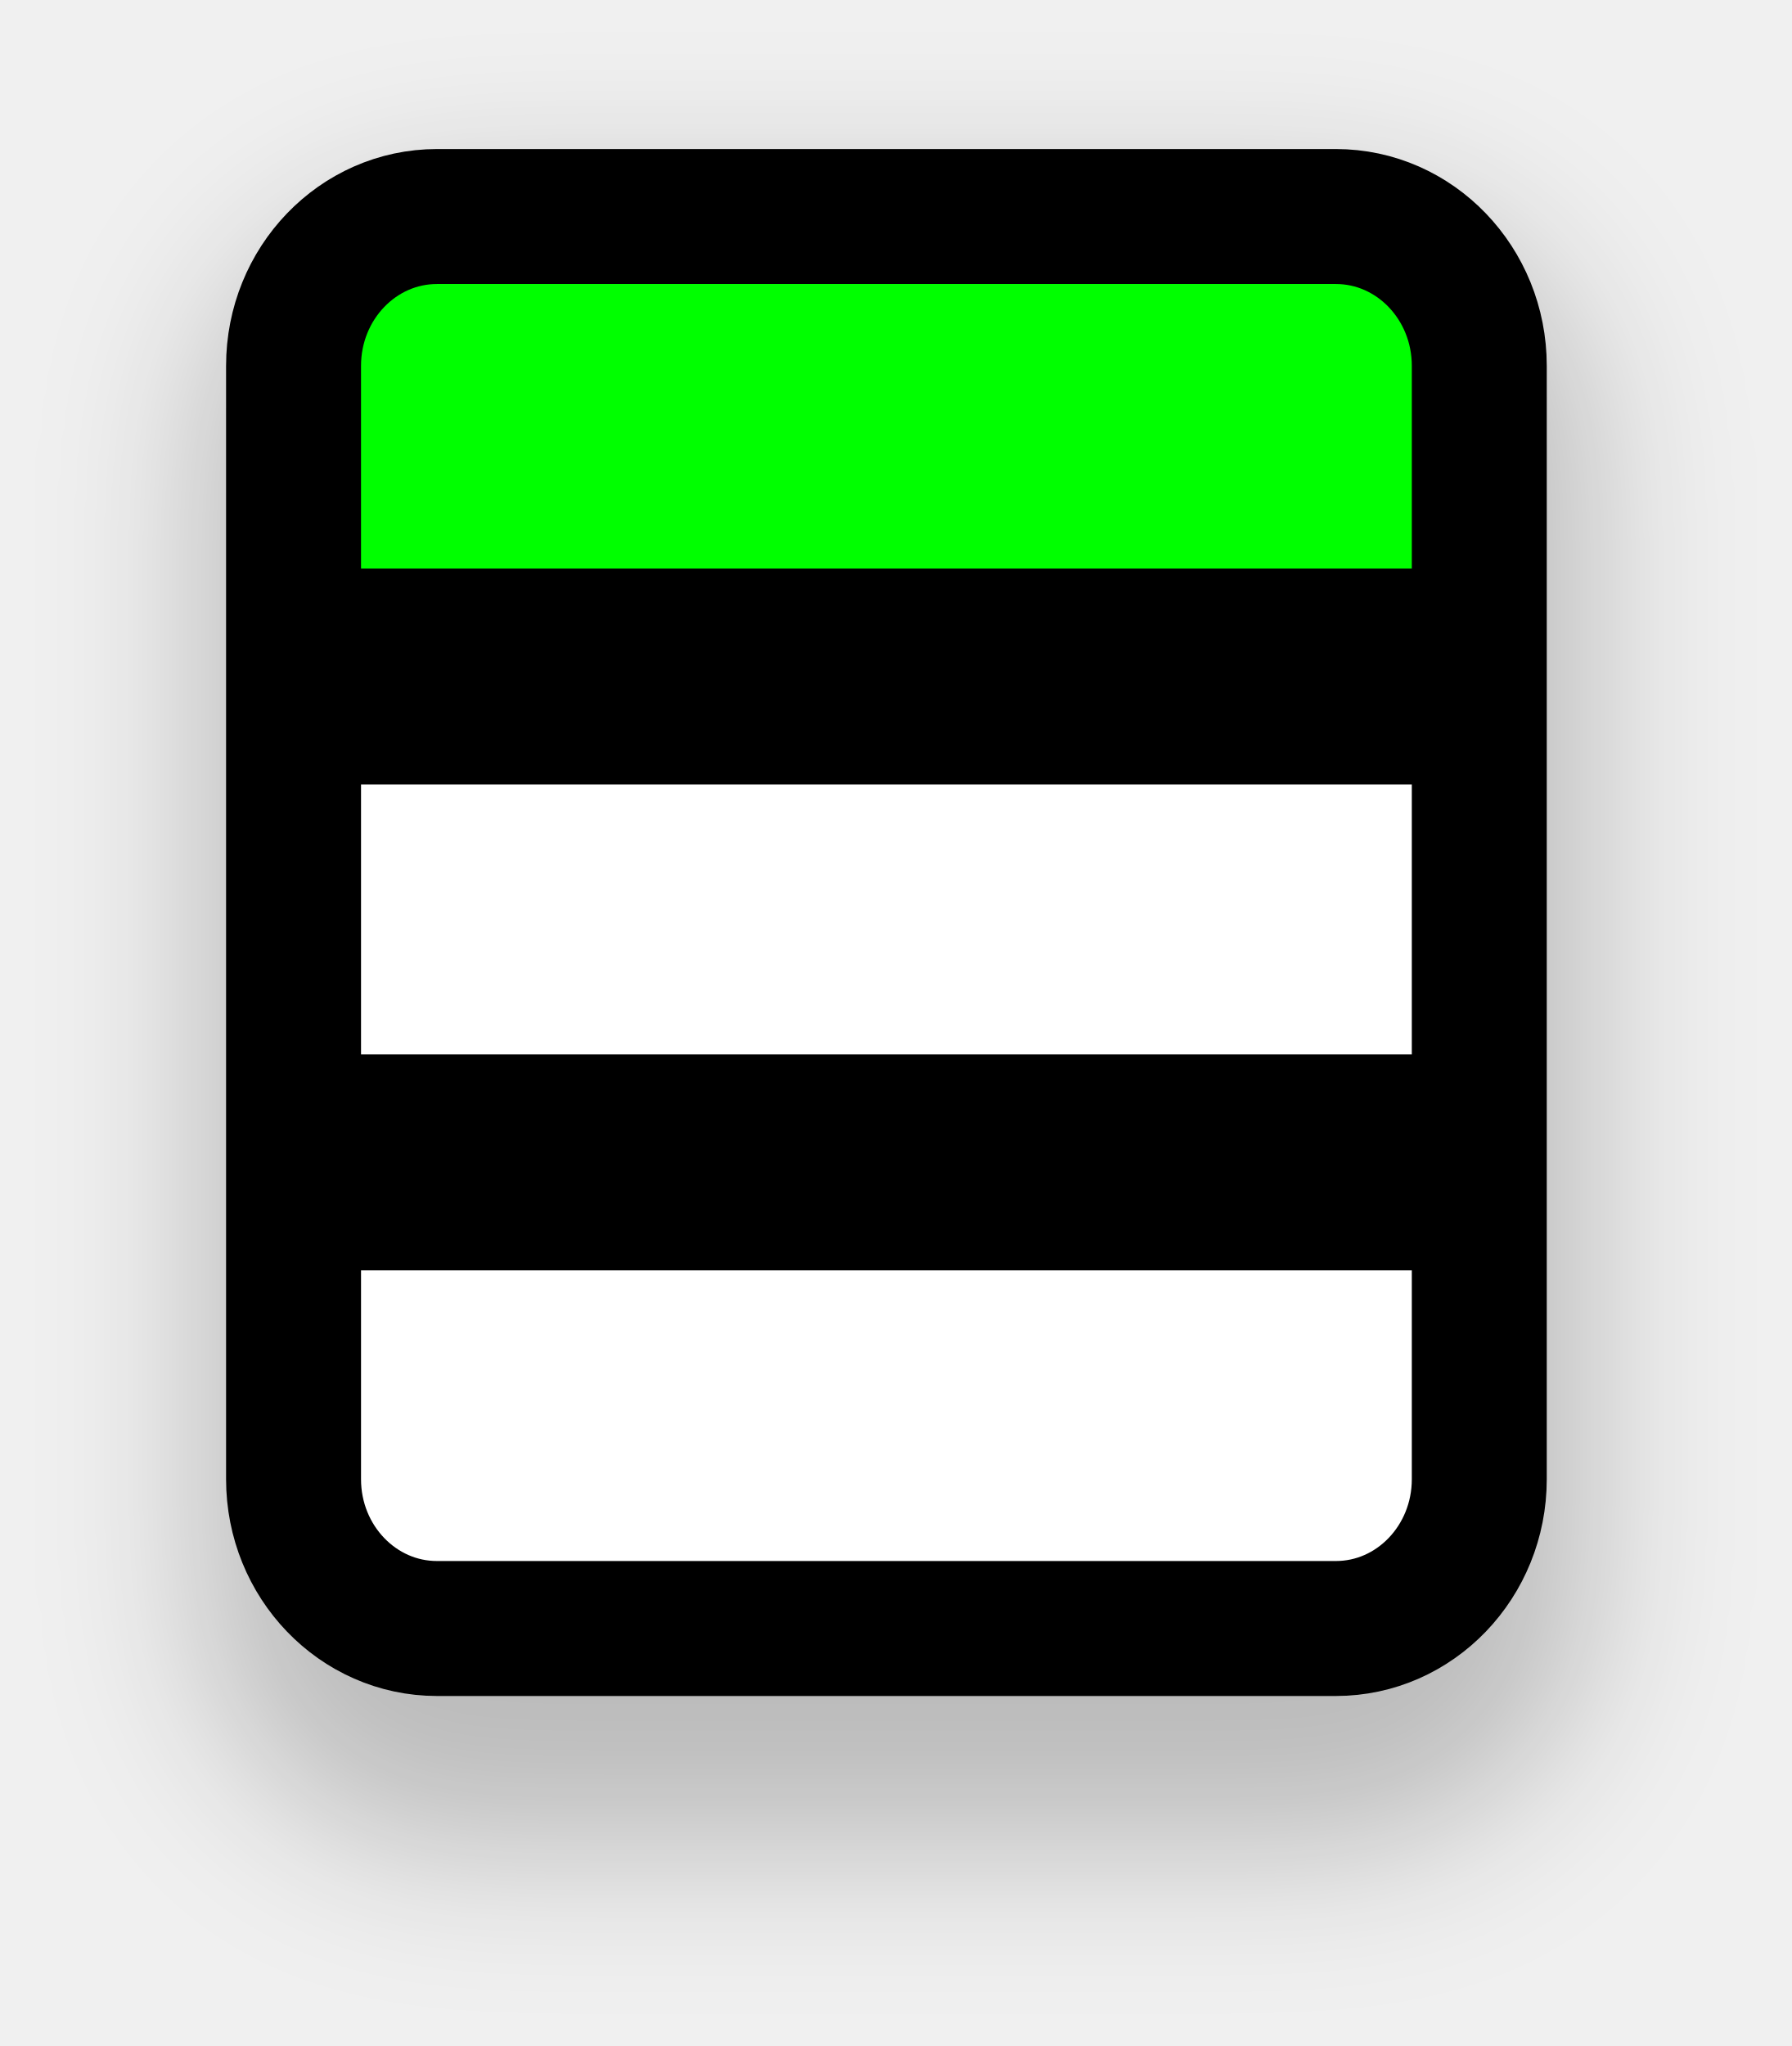
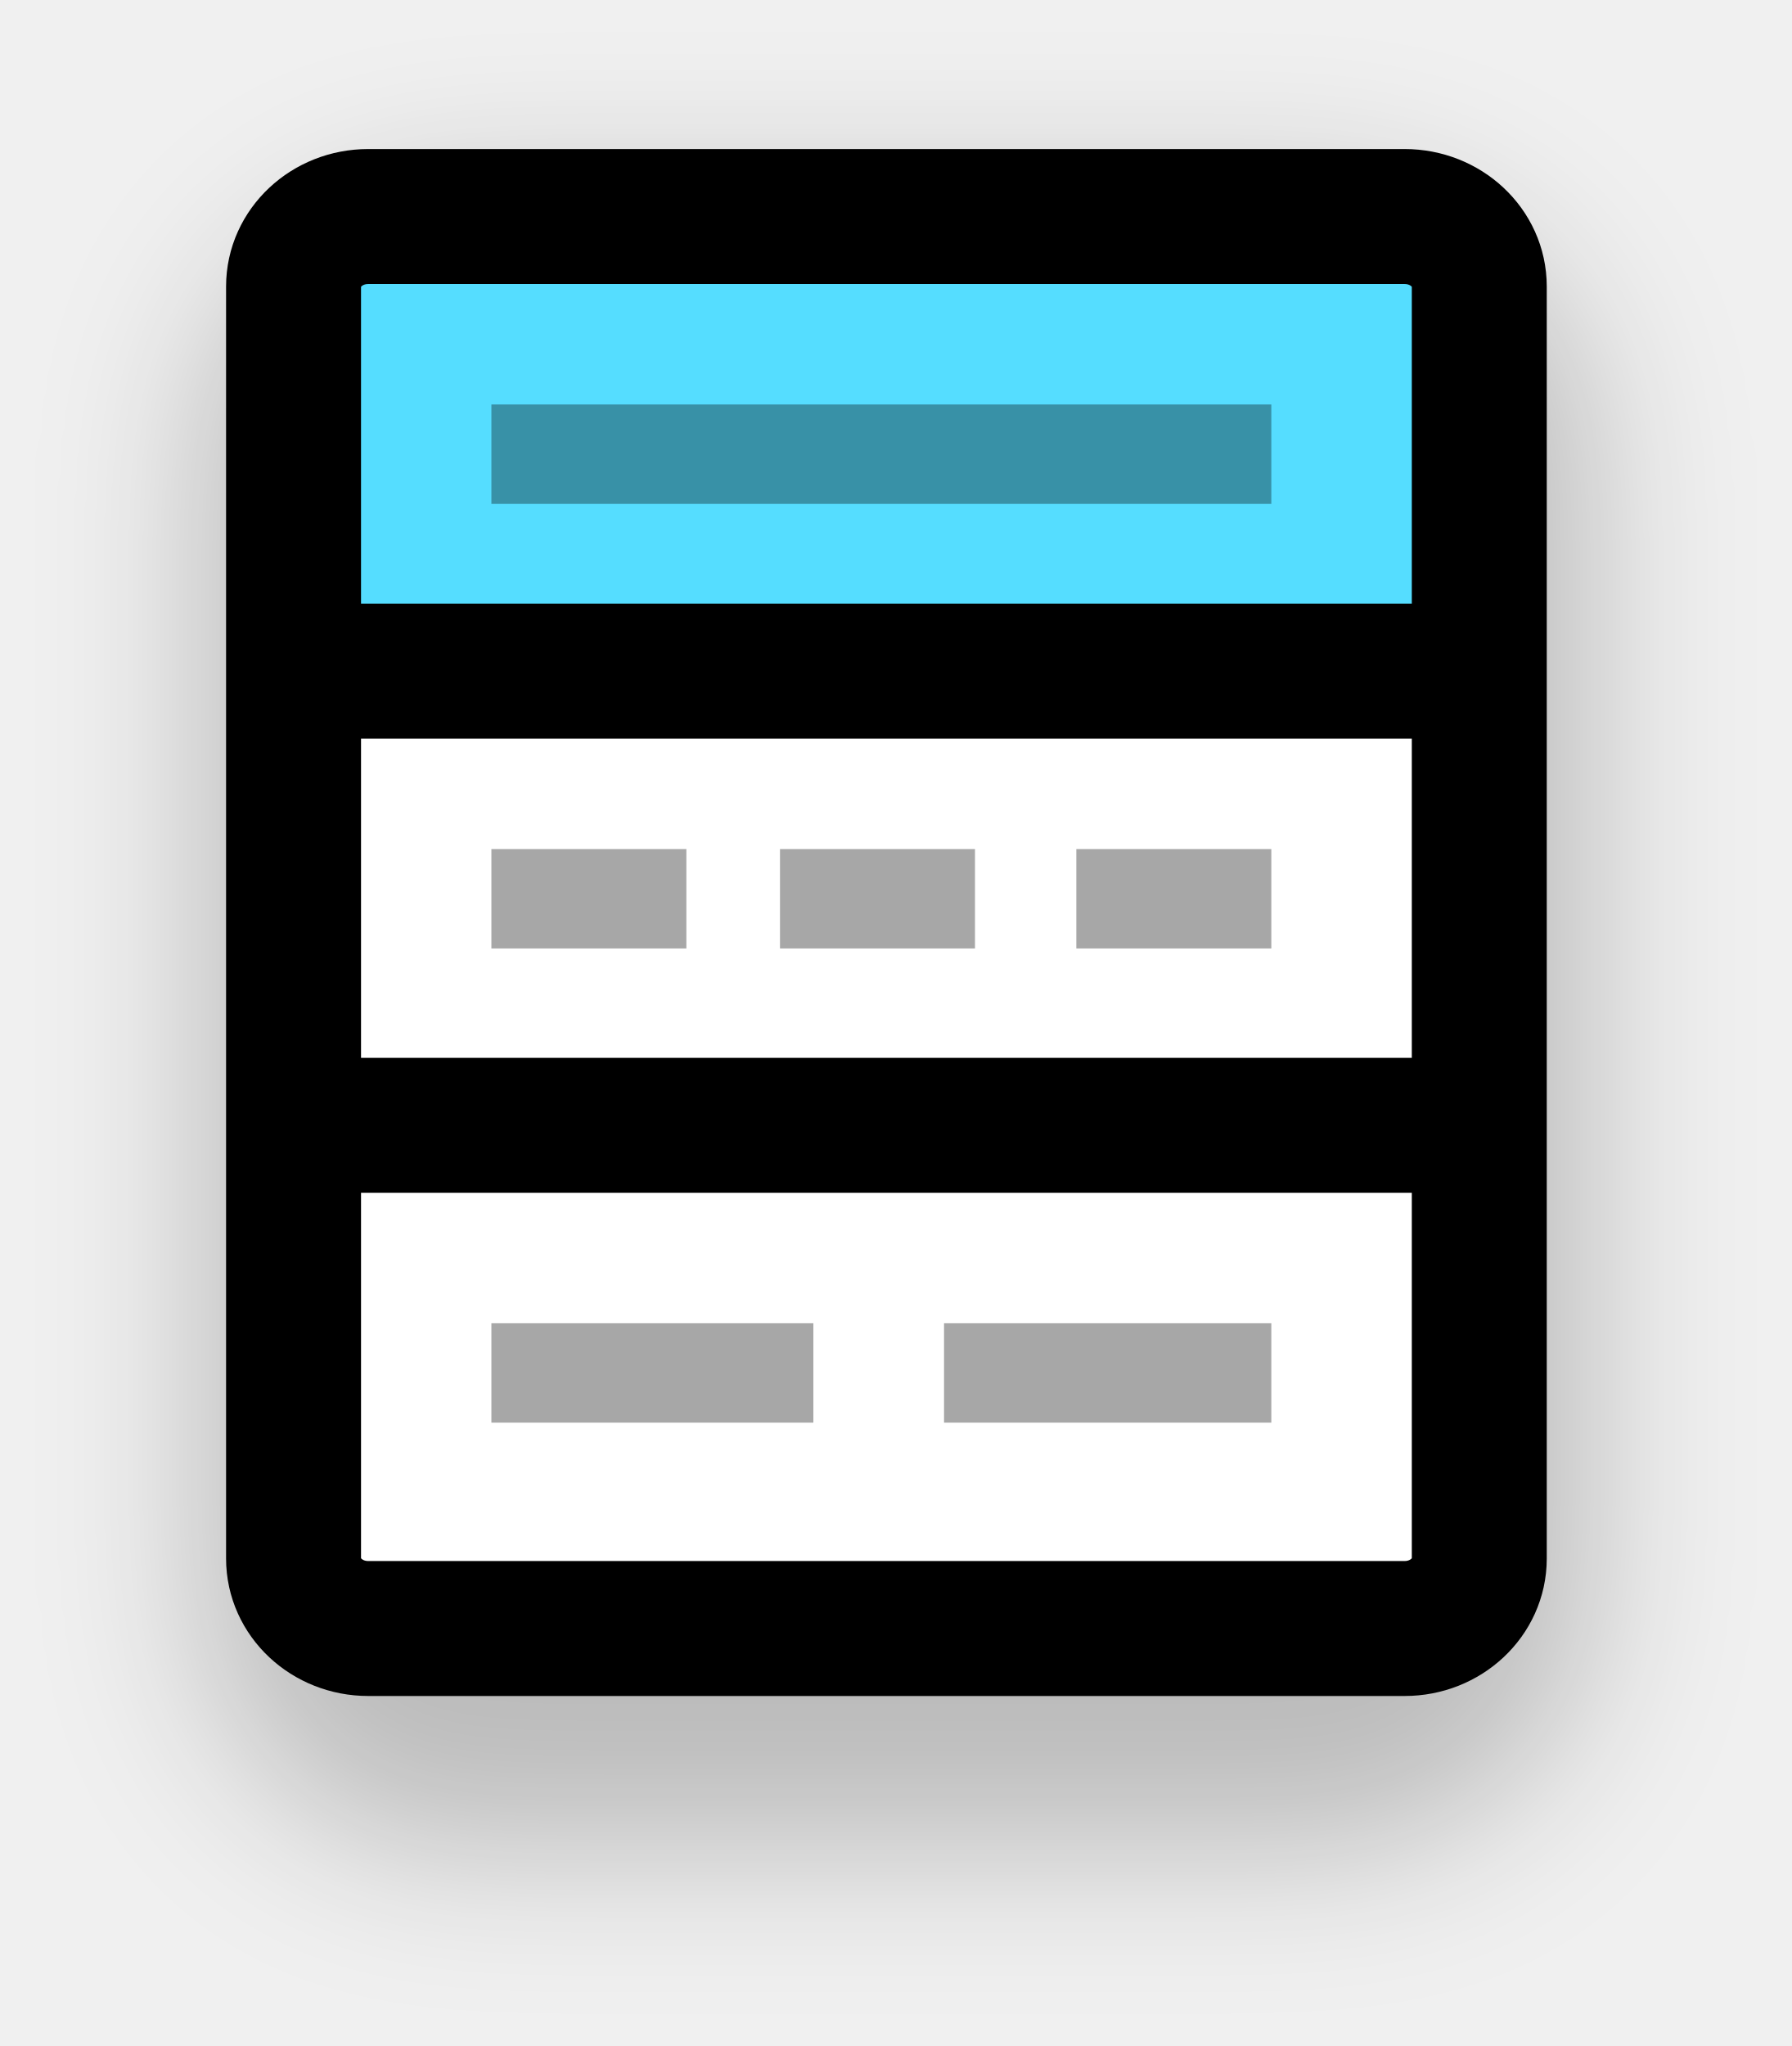
- <svg xmlns="http://www.w3.org/2000/svg" xmlns:xlink="http://www.w3.org/1999/xlink" width="120.939" height="138.065" id="svg3869" version="1.1">
+ <svg xmlns="http://www.w3.org/2000/svg" xmlns:xlink="http://www.w3.org/1999/xlink" width="120.939" height="138.065" id="svg3869" version="1.1" viewBox="0 0 120.939 138.065">
  <defs id="defs3871">
    <filter id="filter3768" x="-0.147" width="1.293" y="-0.12" height="1.24" style="color-interpolation-filters:sRGB">
      <feGaussianBlur stdDeviation="5.444" id="feGaussianBlur3770" />
    </filter>
  </defs>
  <g id="layer1" transform="translate(-4.599588,-924.6468)">
-     <path xlink:href="#rect2995" style="opacity:0.22;fill:#000000;fill-opacity:1;stroke:none;filter:url(#filter3768)" id="path3779" d="m 35.037,932.506 c -9.508,0 -17.375,7.87 -17.375,17.377 l 0,78.586 c 0,9.507 7.868,17.375 17.375,17.375 l 58.777,0 c 9.507,0 17.375,-7.868 17.375,-17.375 l 0,-78.586 c 0,-9.507 -7.867,-17.377 -17.375,-17.377 l -58.777,0 z" transform="matrix(1,0,0,0.9825581,0.6432811,21.75768)" />
+     <path xlink:href="#rect2995" style="opacity:0.22;fill:#000000;fill-opacity:1;stroke:none;filter:url(#filter3768)" id="path3779" d="m 35.037,932.506 c -9.508,0 -17.375,7.87 -17.375,17.377 v 78.586 c 0,9.507 7.868,17.375 17.375,17.375 h 58.777 c 9.507,0 17.375,-7.868 17.375,-17.375 v -78.586 c 0,-9.507 -7.867,-17.377 -17.375,-17.377 z" transform="matrix(1,0,0,0.9825581,0.6432811,21.75768)" />
    <rect style="fill:#ffffff;fill-opacity:1;stroke:none" id="rect2995" width="79.853" height="99.662" x="24.499" y="939.344" ry="10.538" />
-     <path style="color:#000000;font-style:normal;font-variant:normal;font-weight:normal;font-stretch:normal;font-size:medium;line-height:normal;font-family:Sans;-inkscape-font-specification:Sans;text-indent:0;text-align:start;text-decoration:none;text-decoration-line:none;text-decoration-color:currentColor;letter-spacing:normal;word-spacing:normal;text-transform:none;direction:ltr;block-progression:tb;writing-mode:lr-tb;baseline-shift:baseline;text-anchor:start;display:inline;overflow:visible;visibility:visible;fill:#00ff00;fill-opacity:1;fill-rule:nonzero;stroke:none;stroke-width:5.3;marker:none;enable-background:accumulate" d="m 25.893,939.689 0,27.506 77.811,0 0,-27.506 z" id="path3767" />
-     <path style="fill:#ffffff;fill-opacity:0.803;stroke:#000000;stroke-width:14.573;stroke-linecap:butt;stroke-linejoin:miter;stroke-miterlimit:4;stroke-dasharray:none;stroke-dashoffset:0;stroke-opacity:1" d="m 27.03,970.295 75.535,0" id="path3765" />
-     <rect ry="10.075" y="939.258" x="24.412" height="95.281" width="80.027" id="rect3773" style="fill:none;stroke:#000000;stroke-width:9.108;stroke-miterlimit:4;stroke-dasharray:none" rx="9.682" />
-     <path id="path3775" d="m 27.03,1003.085 75.535,0" style="fill:#ffffff;fill-opacity:0.803;stroke:#000000;stroke-width:14.573;stroke-linecap:butt;stroke-linejoin:miter;stroke-miterlimit:4;stroke-dasharray:none;stroke-dashoffset:0;stroke-opacity:1" />
+     <path id="path4473" d="m 25.893,939.689 v 27.506 h 77.811 V 939.689 Z" style="color:#000000;font-style:normal;font-variant:normal;font-weight:normal;font-stretch:normal;font-size:medium;line-height:normal;font-family:Sans;-inkscape-font-specification:Sans;text-indent:0;text-align:start;text-decoration:none;text-decoration-line:none;text-decoration-color:currentColor;letter-spacing:normal;word-spacing:normal;text-transform:none;writing-mode:lr-tb;direction:ltr;baseline-shift:baseline;text-anchor:start;display:inline;overflow:visible;visibility:visible;fill:#55ddff;fill-opacity:1;fill-rule:nonzero;stroke:none;stroke-width:5.3;marker:none;enable-background:accumulate" />
+     <path style="fill:#ffffff;fill-opacity:0.803;stroke:#000000;stroke-width:9.108;stroke-linecap:butt;stroke-linejoin:miter;stroke-miterlimit:4;stroke-dasharray:none;stroke-dashoffset:0;stroke-opacity:1" d="M 27.03,969.938 H 102.565" id="path3765" />
+     <rect ry="4.718" y="939.258" x="24.412" height="95.281" width="80.027" id="rect3773" style="fill:none;stroke:#000000;stroke-width:9.108;stroke-miterlimit:4;stroke-dasharray:none" rx="5.039" />
+     <path id="path3775" d="M 27.03,1000.585 H 102.565" style="fill:#ffffff;fill-opacity:0.803;stroke:#000000;stroke-width:9.108;stroke-linecap:butt;stroke-linejoin:miter;stroke-miterlimit:4;stroke-dasharray:none;stroke-dashoffset:0;stroke-opacity:1" />
+     <path id="path4475" d="M 37.764,955.295 H 90.403" style="fill:#ffffff;fill-opacity:0.803;stroke:#000000;stroke-width:6.708;stroke-linecap:butt;stroke-linejoin:miter;stroke-miterlimit:4;stroke-dasharray:none;stroke-dashoffset:0;stroke-opacity:1;opacity:0.346" />
+     <path style="fill:#ffffff;fill-opacity:0.803;stroke:#000000;stroke-width:6.708;stroke-linecap:butt;stroke-linejoin:miter;stroke-miterlimit:4;stroke-dasharray:none;stroke-dashoffset:0;stroke-opacity:1;opacity:0.346" d="M 37.764,985.295 H 50.924" id="path4489" />
+     <path style="fill:#ffffff;fill-opacity:0.803;stroke:#000000;stroke-width:6.708;stroke-linecap:butt;stroke-linejoin:miter;stroke-miterlimit:4;stroke-dasharray:none;stroke-dashoffset:0;stroke-opacity:1;opacity:0.346" d="m 77.243,985.295 h 13.16" id="path4485" />
+     <path id="path4491" d="m 57.243,985.295 h 13.16" style="fill:#ffffff;fill-opacity:0.803;stroke:#000000;stroke-width:6.708;stroke-linecap:butt;stroke-linejoin:miter;stroke-miterlimit:4;stroke-dasharray:none;stroke-dashoffset:0;stroke-opacity:1;opacity:0.346" />
+     <path id="path4493" d="M 68.315,1017.295 H 90.403" style="fill:#ffffff;fill-opacity:0.803;stroke:#000000;stroke-width:6.708;stroke-linecap:butt;stroke-linejoin:miter;stroke-miterlimit:4;stroke-dasharray:none;stroke-dashoffset:0;stroke-opacity:1;opacity:0.346" />
+     <path id="path4495" d="M 37.764,1017.295 H 59.495" style="fill:#ffffff;fill-opacity:0.803;stroke:#000000;stroke-width:6.708;stroke-linecap:butt;stroke-linejoin:miter;stroke-miterlimit:4;stroke-dasharray:none;stroke-dashoffset:0;stroke-opacity:1;opacity:0.346" />
  </g>
</svg>
